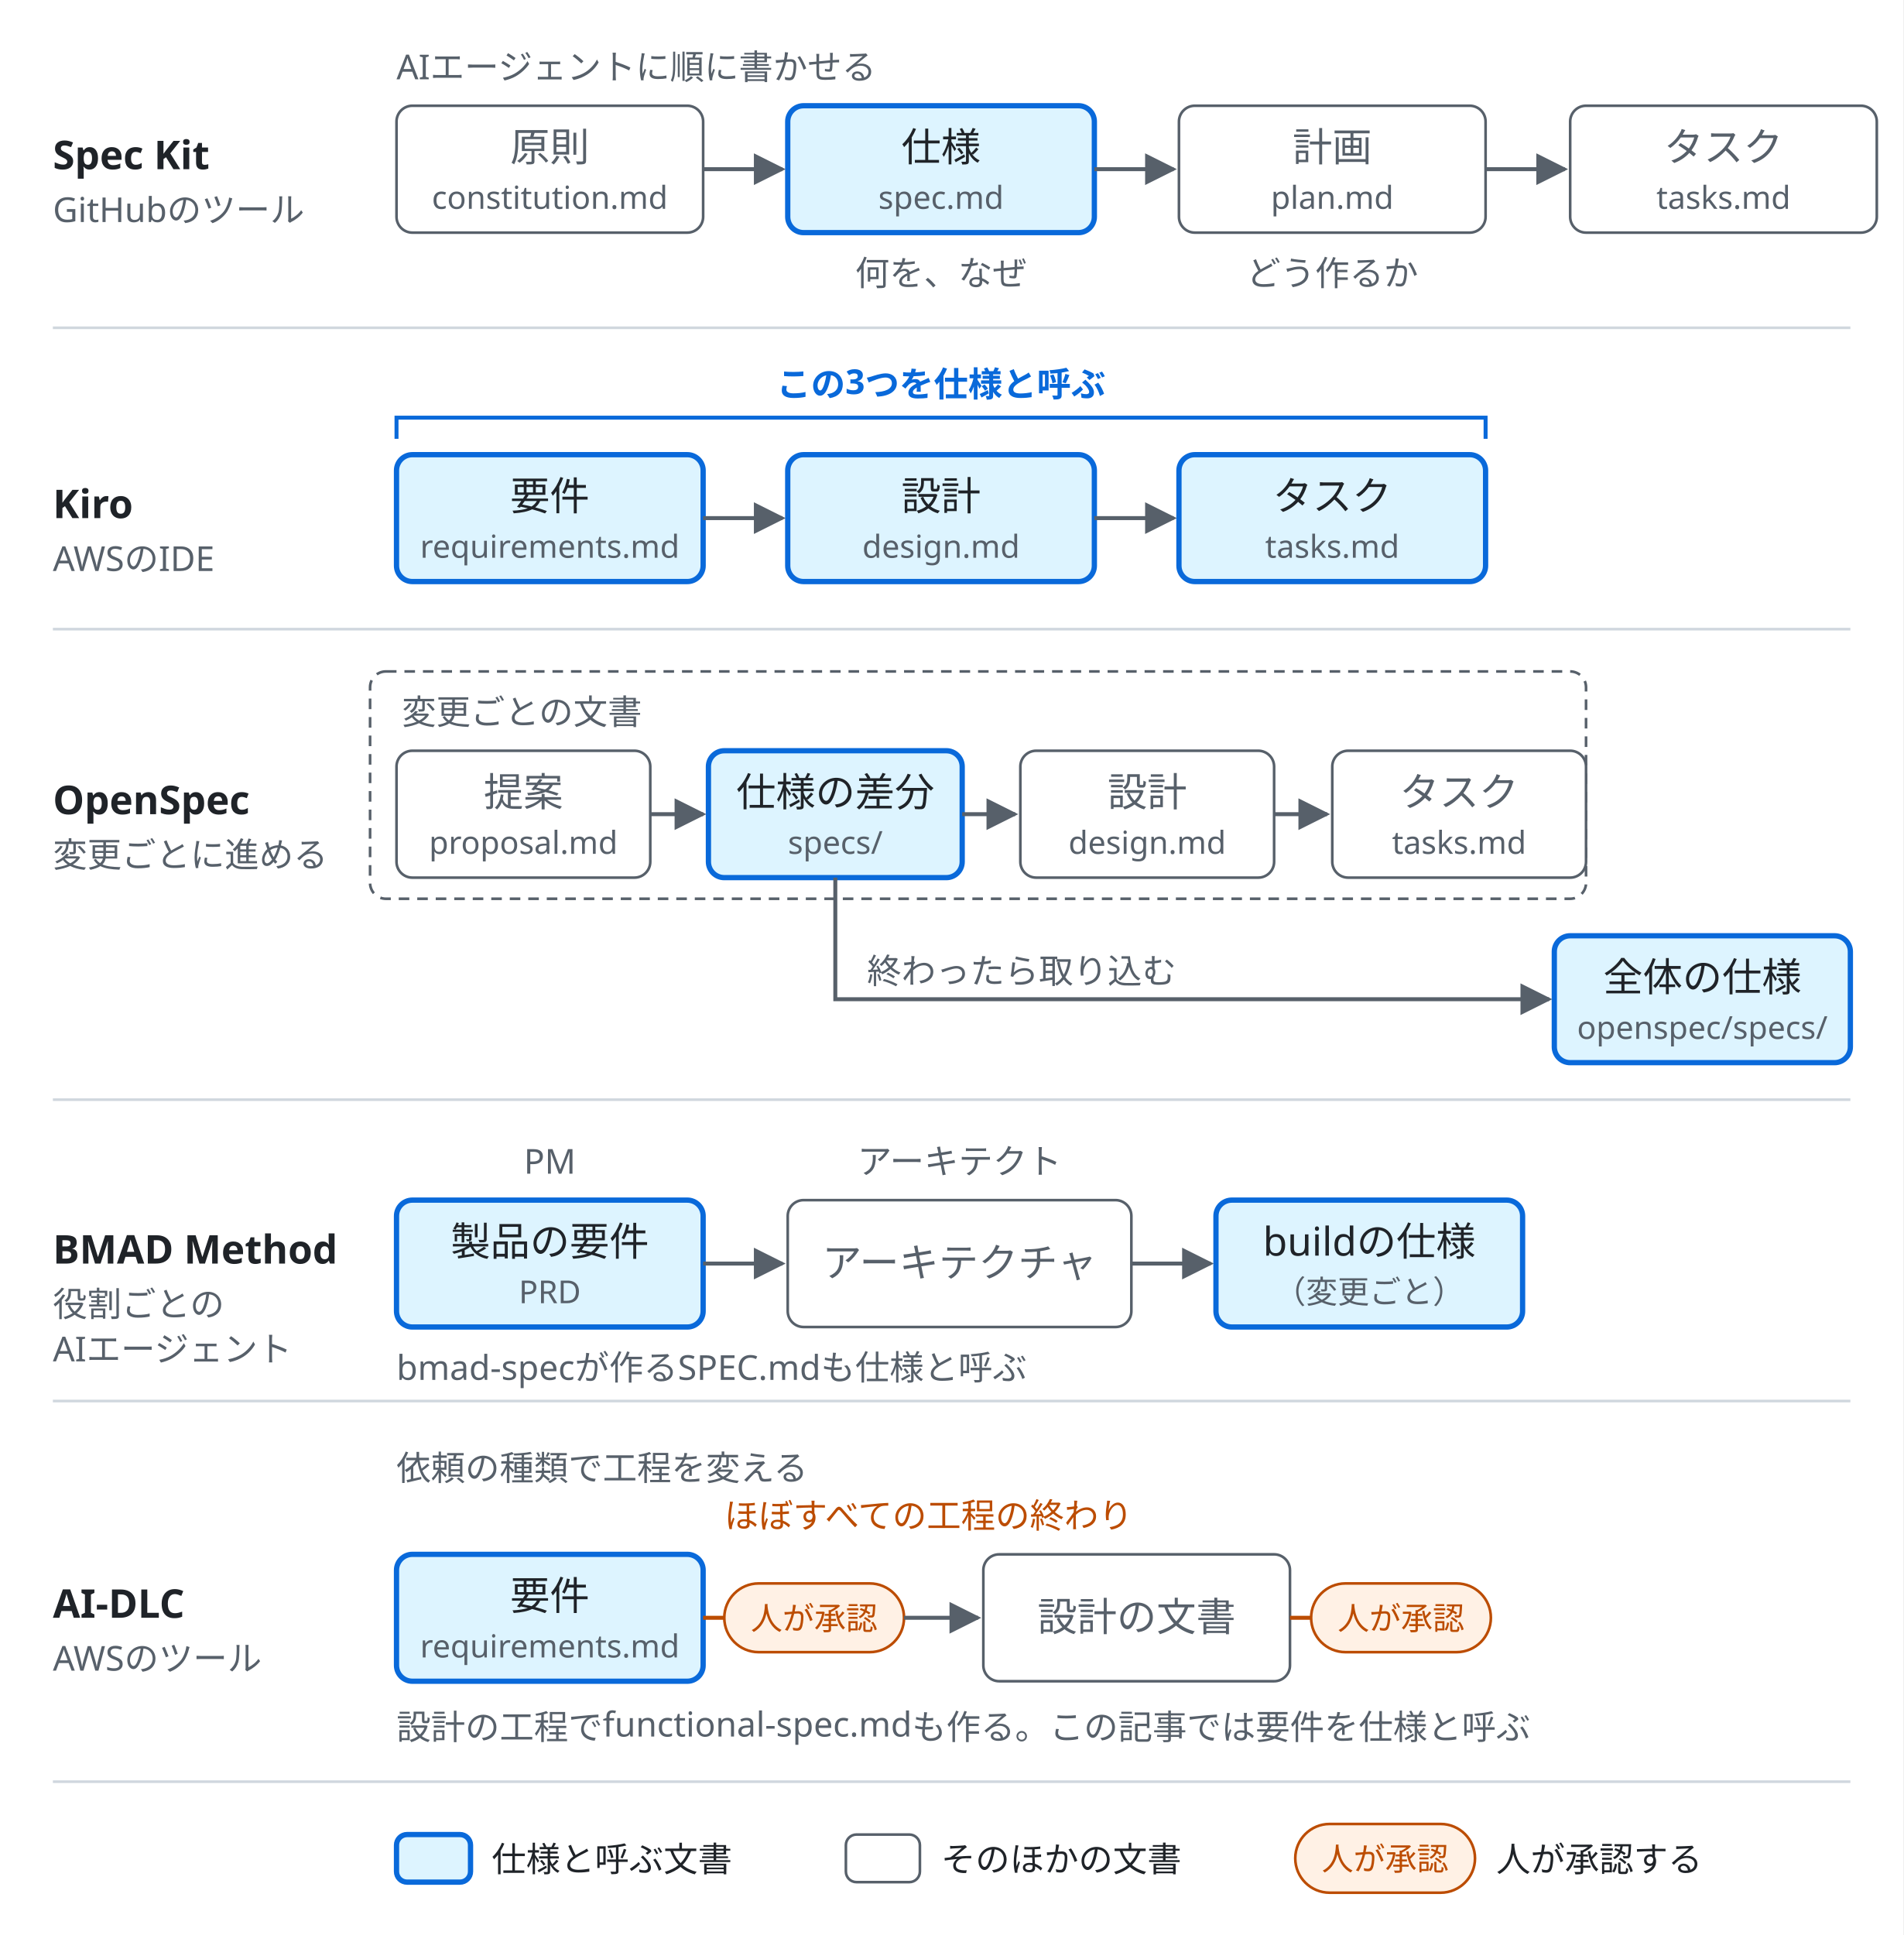
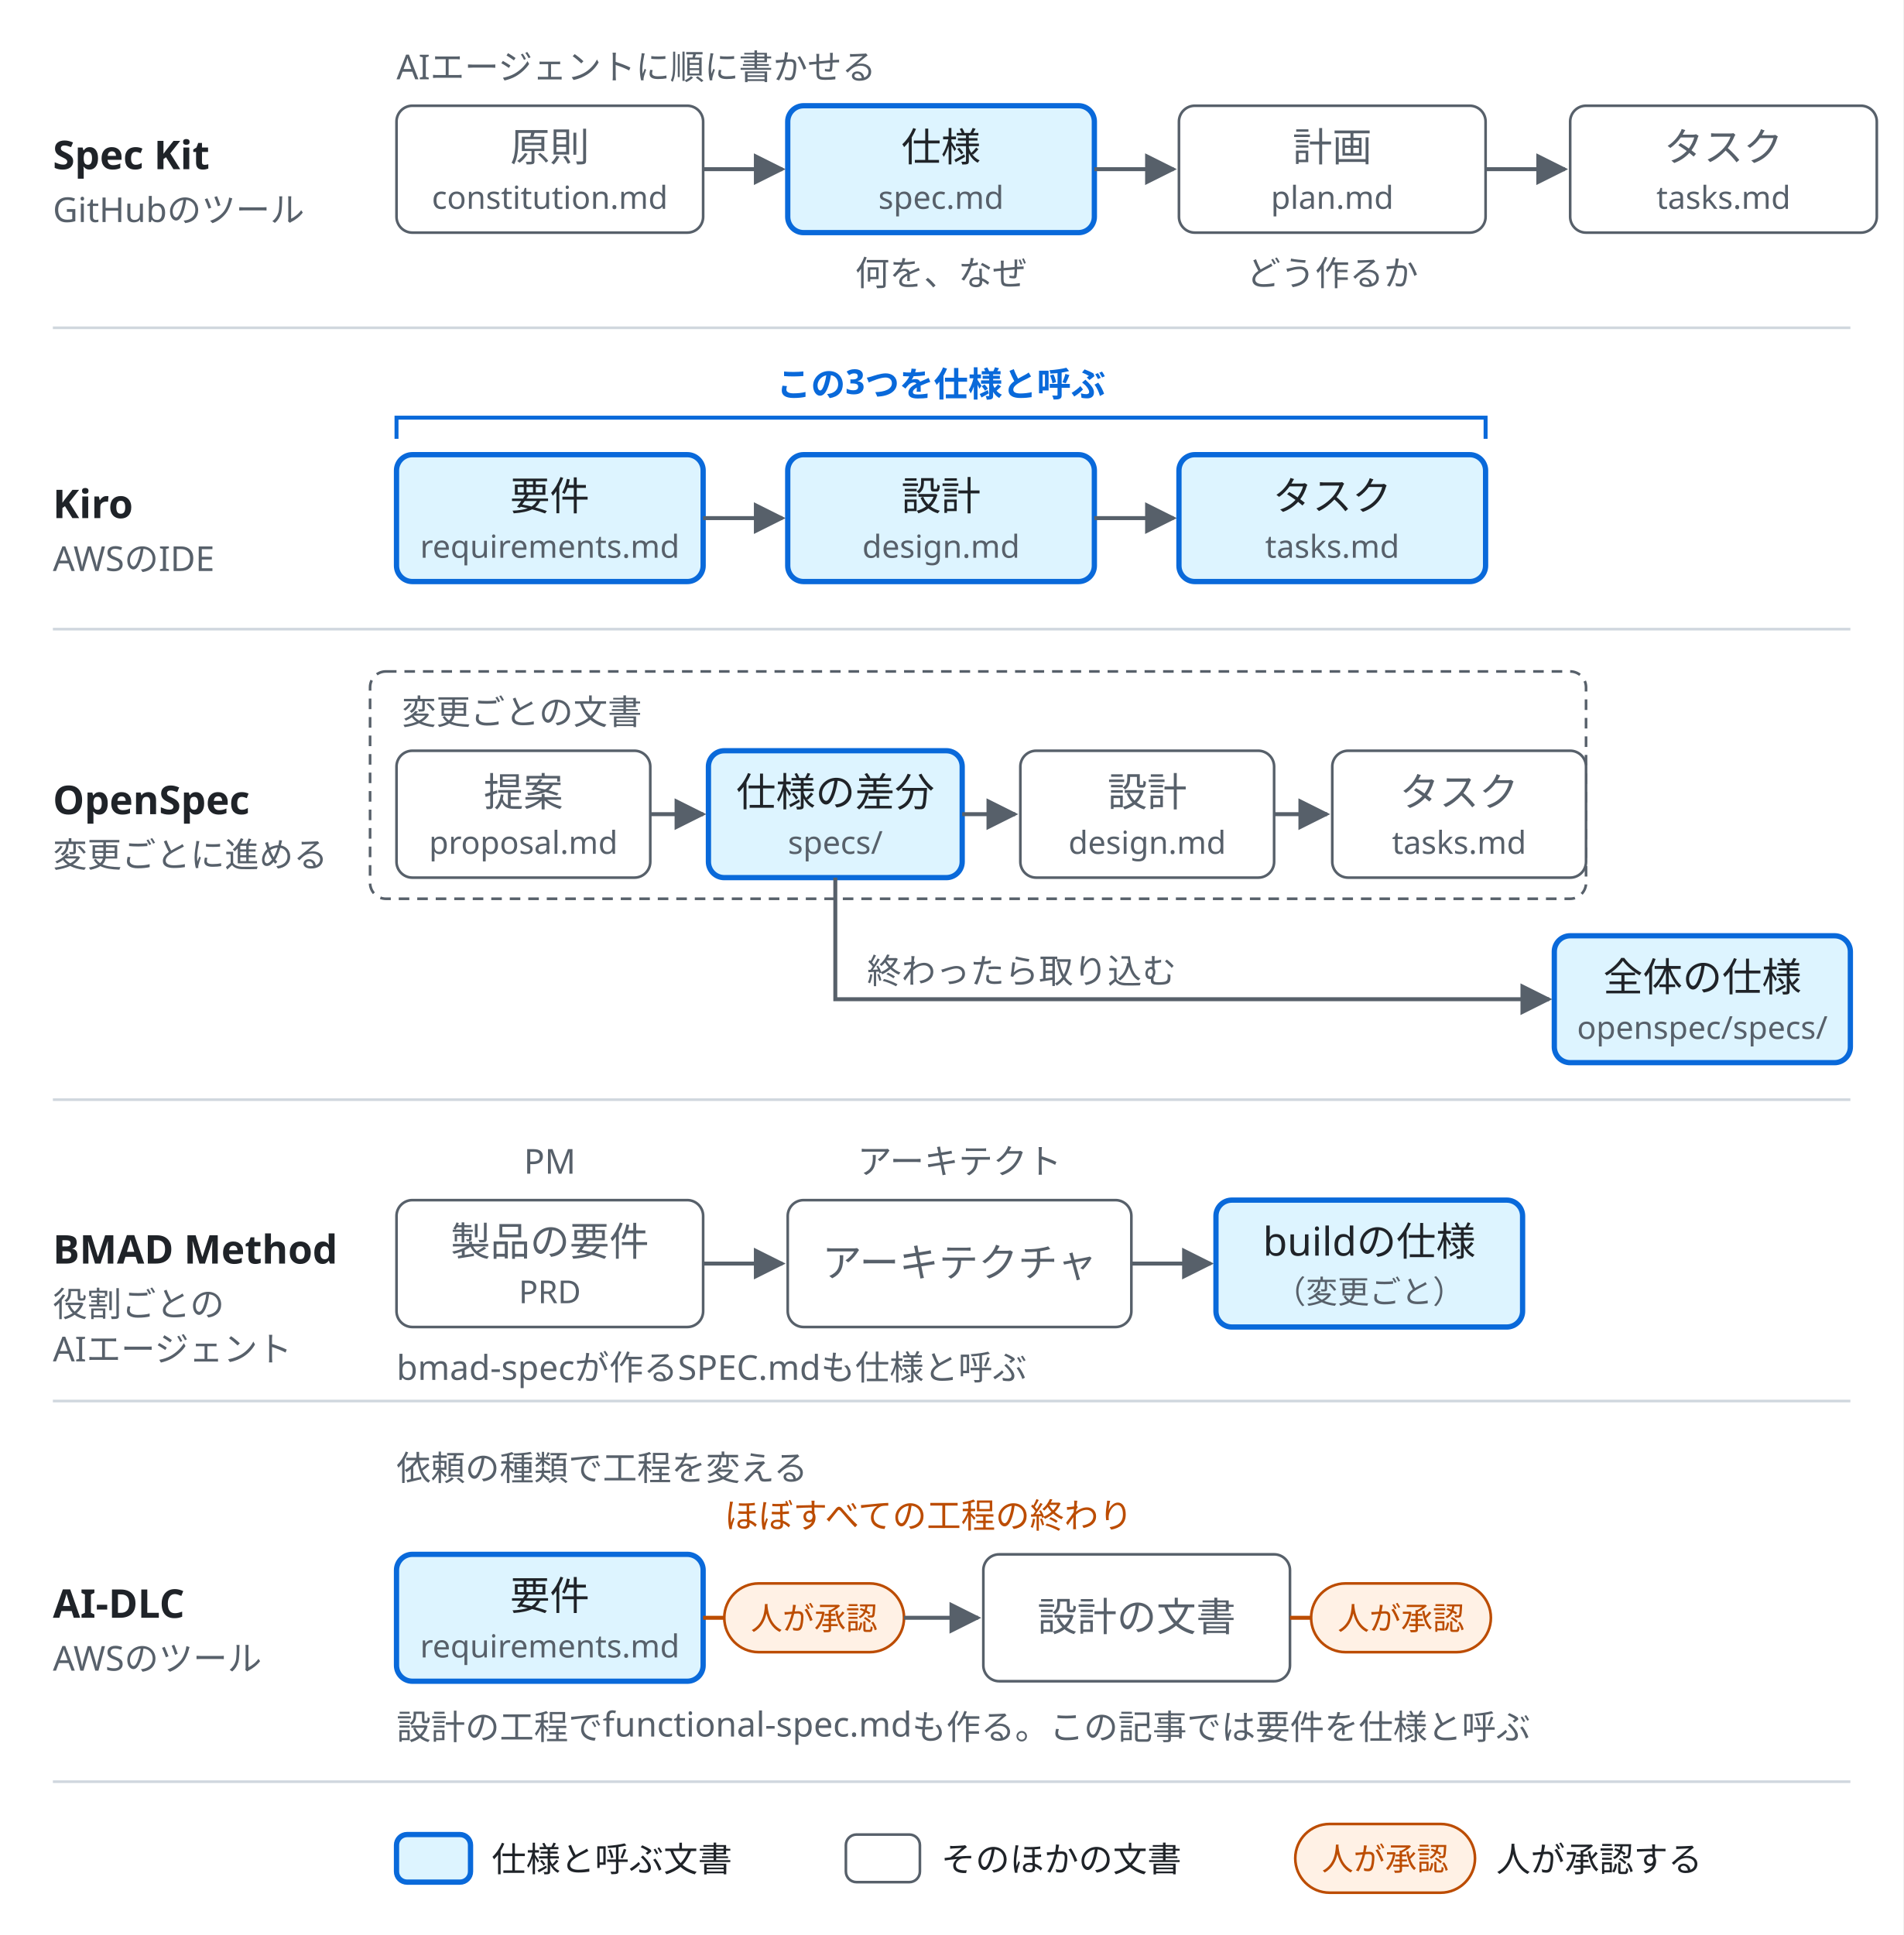
<svg xmlns="http://www.w3.org/2000/svg" viewBox="0 0 720 732" width="720" height="732" font-family="'Hiragino Sans','Noto Sans JP','Yu Gothic',Meiryo,sans-serif" font-size="15" fill="#1f2328">
  <style>
@media (prefers-color-scheme: dark) {
  [fill="#0969da"] { fill: #4493f8 }
  [fill="#1f2328"] { fill: #e6edf3 }
  [fill="#57606a"] { fill: #9198a1 }
  [fill="#bc4c00"] { fill: #f0883e }
  [fill="#ddf4ff"] { fill: #12263f }
  [fill="#fff1e5"] { fill: #2b1d12 }
  [fill="#ffffff"] { fill: #0d1117 }
  [stroke="#0969da"] { stroke: #4493f8 }
  [stroke="#57606a"] { stroke: #9198a1 }
  [stroke="#bc4c00"] { stroke: #f0883e }
  [stroke="#d0d7de"] { stroke: #30363d }
  text[fill="#ffffff"], tspan[fill="#ffffff"] { fill: #ffffff }
}
</style>
  <rect width="720" height="732" fill="#ffffff" />
  <defs>
    <marker id="arrow" viewBox="0 0 10 10" refX="9" refY="5" markerWidth="8" markerHeight="8" orient="auto">
      <path d="M0,0 L10,5 L0,10 z" fill="#57606a" />
    </marker>
  </defs>
  <text x="20" y="64" font-weight="bold">Spec Kit</text>
  <text x="20" y="84" text-anchor="start" font-size="13" fill="#57606a">GitHubのツール</text>
  <text x="150" y="30" text-anchor="start" font-size="13" fill="#57606a">AIエージェントに順に書かせる</text>
  <rect x="150" y="40" width="116" height="48" rx="6" fill="#ffffff" stroke="#57606a" />
  <text x="208.0" y="61" text-anchor="middle" fill="#57606a">原則</text>
  <text x="208.0" y="79" text-anchor="middle" font-size="12" fill="#57606a">constitution.md</text>
  <line x1="266" y1="64" x2="296" y2="64" stroke="#57606a" stroke-width="1.5" marker-end="url(#arrow)" />
  <rect x="298" y="40" width="116" height="48" rx="6" fill="#ddf4ff" stroke="#0969da" stroke-width="2" />
  <text x="356.0" y="61" text-anchor="middle" fill="#1f2328">仕様</text>
  <text x="356.0" y="79" text-anchor="middle" font-size="12" fill="#57606a">spec.md</text>
  <line x1="414" y1="64" x2="444" y2="64" stroke="#57606a" stroke-width="1.5" marker-end="url(#arrow)" />
  <rect x="446" y="40" width="116" height="48" rx="6" fill="#ffffff" stroke="#57606a" />
  <text x="504.0" y="61" text-anchor="middle" fill="#57606a">計画</text>
  <text x="504.0" y="79" text-anchor="middle" font-size="12" fill="#57606a">plan.md</text>
  <line x1="562" y1="64" x2="592" y2="64" stroke="#57606a" stroke-width="1.5" marker-end="url(#arrow)" />
  <rect x="594" y="40" width="116" height="48" rx="6" fill="#ffffff" stroke="#57606a" />
  <text x="652.0" y="61" text-anchor="middle" fill="#57606a">タスク</text>
  <text x="652.0" y="79" text-anchor="middle" font-size="12" fill="#57606a">tasks.md</text>
  <text x="356" y="108" text-anchor="middle" font-size="13" fill="#57606a">何を、なぜ</text>
  <text x="504" y="108" text-anchor="middle" font-size="13" fill="#57606a">どう作るか</text>
  <line x1="20" y1="124" x2="700" y2="124" stroke="#d0d7de" />
  <text x="20" y="196" font-weight="bold">Kiro</text>
  <text x="20" y="216" text-anchor="start" font-size="13" fill="#57606a">AWSのIDE</text>
  <rect x="150" y="172" width="116" height="48" rx="6" fill="#ddf4ff" stroke="#0969da" stroke-width="2" />
  <text x="208.0" y="193" text-anchor="middle" fill="#1f2328">要件</text>
  <text x="208.0" y="211" text-anchor="middle" font-size="12" fill="#57606a">requirements.md</text>
  <line x1="266" y1="196" x2="296" y2="196" stroke="#57606a" stroke-width="1.5" marker-end="url(#arrow)" />
  <rect x="298" y="172" width="116" height="48" rx="6" fill="#ddf4ff" stroke="#0969da" stroke-width="2" />
  <text x="356.0" y="193" text-anchor="middle" fill="#1f2328">設計</text>
  <text x="356.0" y="211" text-anchor="middle" font-size="12" fill="#57606a">design.md</text>
  <line x1="414" y1="196" x2="444" y2="196" stroke="#57606a" stroke-width="1.5" marker-end="url(#arrow)" />
  <rect x="446" y="172" width="116" height="48" rx="6" fill="#ddf4ff" stroke="#0969da" stroke-width="2" />
  <text x="504.0" y="193" text-anchor="middle" fill="#1f2328">タスク</text>
  <text x="504.0" y="211" text-anchor="middle" font-size="12" fill="#57606a">tasks.md</text>
  <path d="M150,166 V158 H562 V166" fill="none" stroke="#0969da" stroke-width="1.5" />
  <text x="356.0" y="150" text-anchor="middle" font-size="13" font-weight="bold" fill="#0969da">この3つを仕様と呼ぶ</text>
  <line x1="20" y1="238" x2="700" y2="238" stroke="#d0d7de" />
  <rect x="140" y="254" width="460" height="86" rx="6" fill="none" stroke="#57606a" stroke-dasharray="4 3" />
  <text x="152" y="274" text-anchor="start" font-size="13" fill="#57606a">変更ごとの文書</text>
  <text x="20" y="308" font-weight="bold">OpenSpec</text>
  <text x="20" y="328" text-anchor="start" font-size="13" fill="#57606a">変更ごとに進める</text>
  <rect x="150" y="284" width="96" height="48" rx="6" fill="#ffffff" stroke="#57606a" />
  <text x="198.0" y="305" text-anchor="middle" fill="#57606a">提案</text>
  <text x="198.0" y="323" text-anchor="middle" font-size="12" fill="#57606a">proposal.md</text>
  <line x1="246" y1="308" x2="266" y2="308" stroke="#57606a" stroke-width="1.5" marker-end="url(#arrow)" />
  <rect x="268" y="284" width="96" height="48" rx="6" fill="#ddf4ff" stroke="#0969da" stroke-width="2" />
  <text x="316.0" y="305" text-anchor="middle" fill="#1f2328">仕様の差分</text>
  <text x="316.0" y="323" text-anchor="middle" font-size="12" fill="#57606a">specs/</text>
  <line x1="364" y1="308" x2="384" y2="308" stroke="#57606a" stroke-width="1.5" marker-end="url(#arrow)" />
  <rect x="386" y="284" width="96" height="48" rx="6" fill="#ffffff" stroke="#57606a" />
  <text x="434.0" y="305" text-anchor="middle" fill="#57606a">設計</text>
  <text x="434.0" y="323" text-anchor="middle" font-size="12" fill="#57606a">design.md</text>
  <line x1="482" y1="308" x2="502" y2="308" stroke="#57606a" stroke-width="1.5" marker-end="url(#arrow)" />
  <rect x="504" y="284" width="96" height="48" rx="6" fill="#ffffff" stroke="#57606a" />
  <text x="552.0" y="305" text-anchor="middle" fill="#57606a">タスク</text>
  <text x="552.0" y="323" text-anchor="middle" font-size="12" fill="#57606a">tasks.md</text>
  <path d="M316,332 V378 H586" fill="none" stroke="#57606a" stroke-width="1.5" marker-end="url(#arrow)" />
  <text x="328" y="372" text-anchor="start" font-size="13" fill="#57606a">終わったら取り込む</text>
  <rect x="588" y="354" width="112" height="48" rx="6" fill="#ddf4ff" stroke="#0969da" stroke-width="2" />
  <text x="644.0" y="375" text-anchor="middle" fill="#1f2328">全体の仕様</text>
  <text x="644.0" y="393" text-anchor="middle" font-size="12" fill="#57606a">openspec/specs/</text>
  <line x1="20" y1="416" x2="700" y2="416" stroke="#d0d7de" />
  <text x="20" y="478" font-weight="bold">BMAD Method</text>
  <text x="20" y="498" text-anchor="start" font-size="13" fill="#57606a">役割ごとの</text>
  <text x="20" y="515" text-anchor="start" font-size="13" fill="#57606a">AIエージェント</text>
-   <rect x="150" y="454" width="116" height="48" rx="6" fill="#ddf4ff" stroke="#0969da" stroke-width="2" />
-   <text x="208.0" y="475" text-anchor="middle" fill="#1f2328">製品の要件</text>
+   <rect x="150" y="454" width="116" height="48" rx="6" fill="#ffffff" stroke="#57606a" />
+   <text x="208.0" y="475" text-anchor="middle" fill="#57606a">製品の要件</text>
  <text x="208.0" y="493" text-anchor="middle" font-size="12" fill="#57606a">PRD</text>
  <line x1="266" y1="478" x2="296" y2="478" stroke="#57606a" stroke-width="1.5" marker-end="url(#arrow)" />
  <rect x="298" y="454" width="130" height="48" rx="6" fill="#ffffff" stroke="#57606a" />
  <text x="363.0" y="483.0" text-anchor="middle" fill="#57606a">アーキテクチャ</text>
  <line x1="428" y1="478" x2="458" y2="478" stroke="#57606a" stroke-width="1.5" marker-end="url(#arrow)" />
  <rect x="460" y="454" width="116" height="48" rx="6" fill="#ddf4ff" stroke="#0969da" stroke-width="2" />
  <text x="518.0" y="475" text-anchor="middle" fill="#1f2328">buildの仕様</text>
  <text x="518.0" y="493" text-anchor="middle" font-size="12" fill="#57606a">（変更ごと）</text>
  <text x="208.0" y="444" text-anchor="middle" font-size="13" fill="#57606a">PM</text>
  <text x="363.0" y="444" text-anchor="middle" font-size="13" fill="#57606a">アーキテクト</text>
  <text x="150" y="522" text-anchor="start" font-size="13" fill="#57606a">bmad-specが作るSPEC.mdも仕様と呼ぶ</text>
  <line x1="20" y1="530" x2="700" y2="530" stroke="#d0d7de" />
  <text x="20" y="612" font-weight="bold">AI-DLC</text>
  <text x="20" y="632" text-anchor="start" font-size="13" fill="#57606a">AWSのツール</text>
  <text x="150" y="560" text-anchor="start" font-size="13" fill="#57606a">依頼の種類で工程を変える</text>
  <rect x="150" y="588" width="116" height="48" rx="6" fill="#ddf4ff" stroke="#0969da" stroke-width="2" />
  <text x="208.0" y="609" text-anchor="middle" fill="#1f2328">要件</text>
  <text x="208.0" y="627" text-anchor="middle" font-size="12" fill="#57606a">requirements.md</text>
  <line x1="266" y1="612" x2="274" y2="612" stroke="#bc4c00" stroke-width="1.5" />
  <rect x="274" y="599" width="68" height="26" rx="13" fill="#fff1e5" stroke="#bc4c00" />
  <text x="308" y="616.5" text-anchor="middle" font-size="12" fill="#bc4c00">人が承認</text>
  <line x1="342" y1="612" x2="370" y2="612" stroke="#57606a" stroke-width="1.5" marker-end="url(#arrow)" />
  <rect x="372" y="588" width="116" height="48" rx="6" fill="#ffffff" stroke="#57606a" />
  <text x="430.0" y="617.0" text-anchor="middle" fill="#57606a">設計の文書</text>
  <line x1="488" y1="612" x2="496" y2="612" stroke="#bc4c00" stroke-width="1.5" />
  <rect x="496" y="599" width="68" height="26" rx="13" fill="#fff1e5" stroke="#bc4c00" />
  <text x="530" y="616.5" text-anchor="middle" font-size="12" fill="#bc4c00">人が承認</text>
  <text x="274" y="578" text-anchor="start" font-size="13" fill="#bc4c00">ほぼすべての工程の終わり</text>
  <text x="150" y="658" text-anchor="start" font-size="13" fill="#57606a">設計の工程でfunctional-spec.mdも作る。この記事では要件を仕様と呼ぶ</text>
  <line x1="20" y1="674" x2="700" y2="674" stroke="#d0d7de" />
  <rect x="150" y="694" width="28" height="18" rx="4" fill="#ddf4ff" stroke="#0969da" stroke-width="2" />
  <text x="186" y="708" font-size="13">仕様と呼ぶ文書</text>
  <rect x="320" y="694" width="28" height="18" rx="4" fill="#ffffff" stroke="#57606a" />
  <text x="356" y="708" font-size="13">そのほかの文書</text>
  <rect x="490" y="690" width="68" height="26" rx="13" fill="#fff1e5" stroke="#bc4c00" />
  <text x="524" y="707.5" text-anchor="middle" font-size="12" fill="#bc4c00">人が承認</text>
  <text x="566" y="708" font-size="13">人が承認する</text>
</svg>
